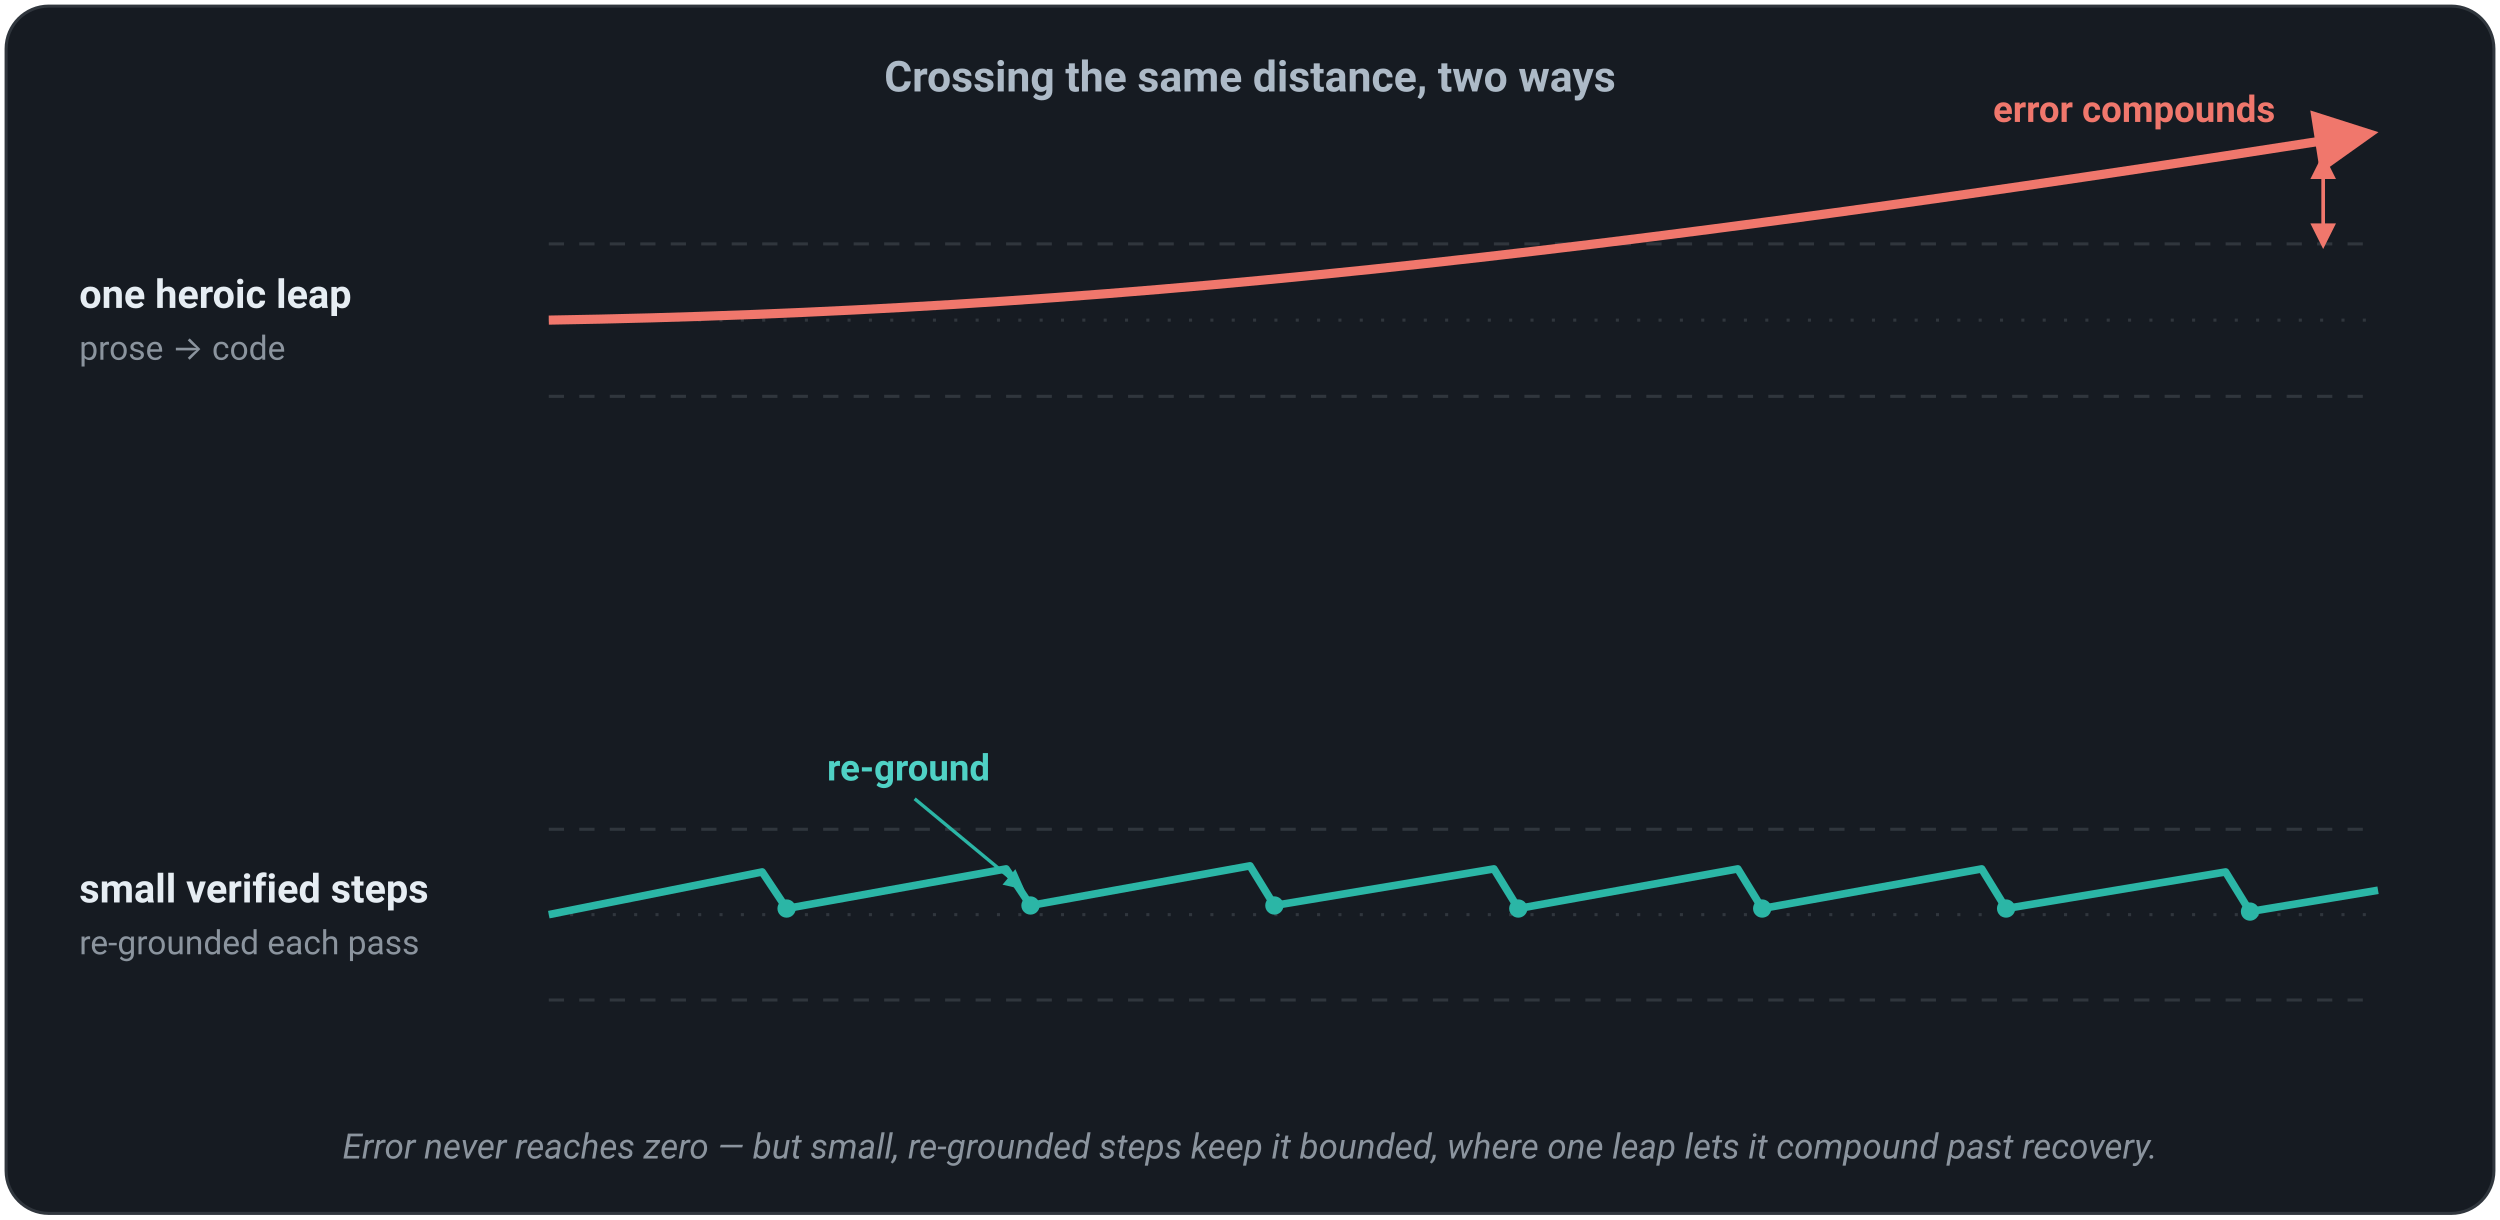
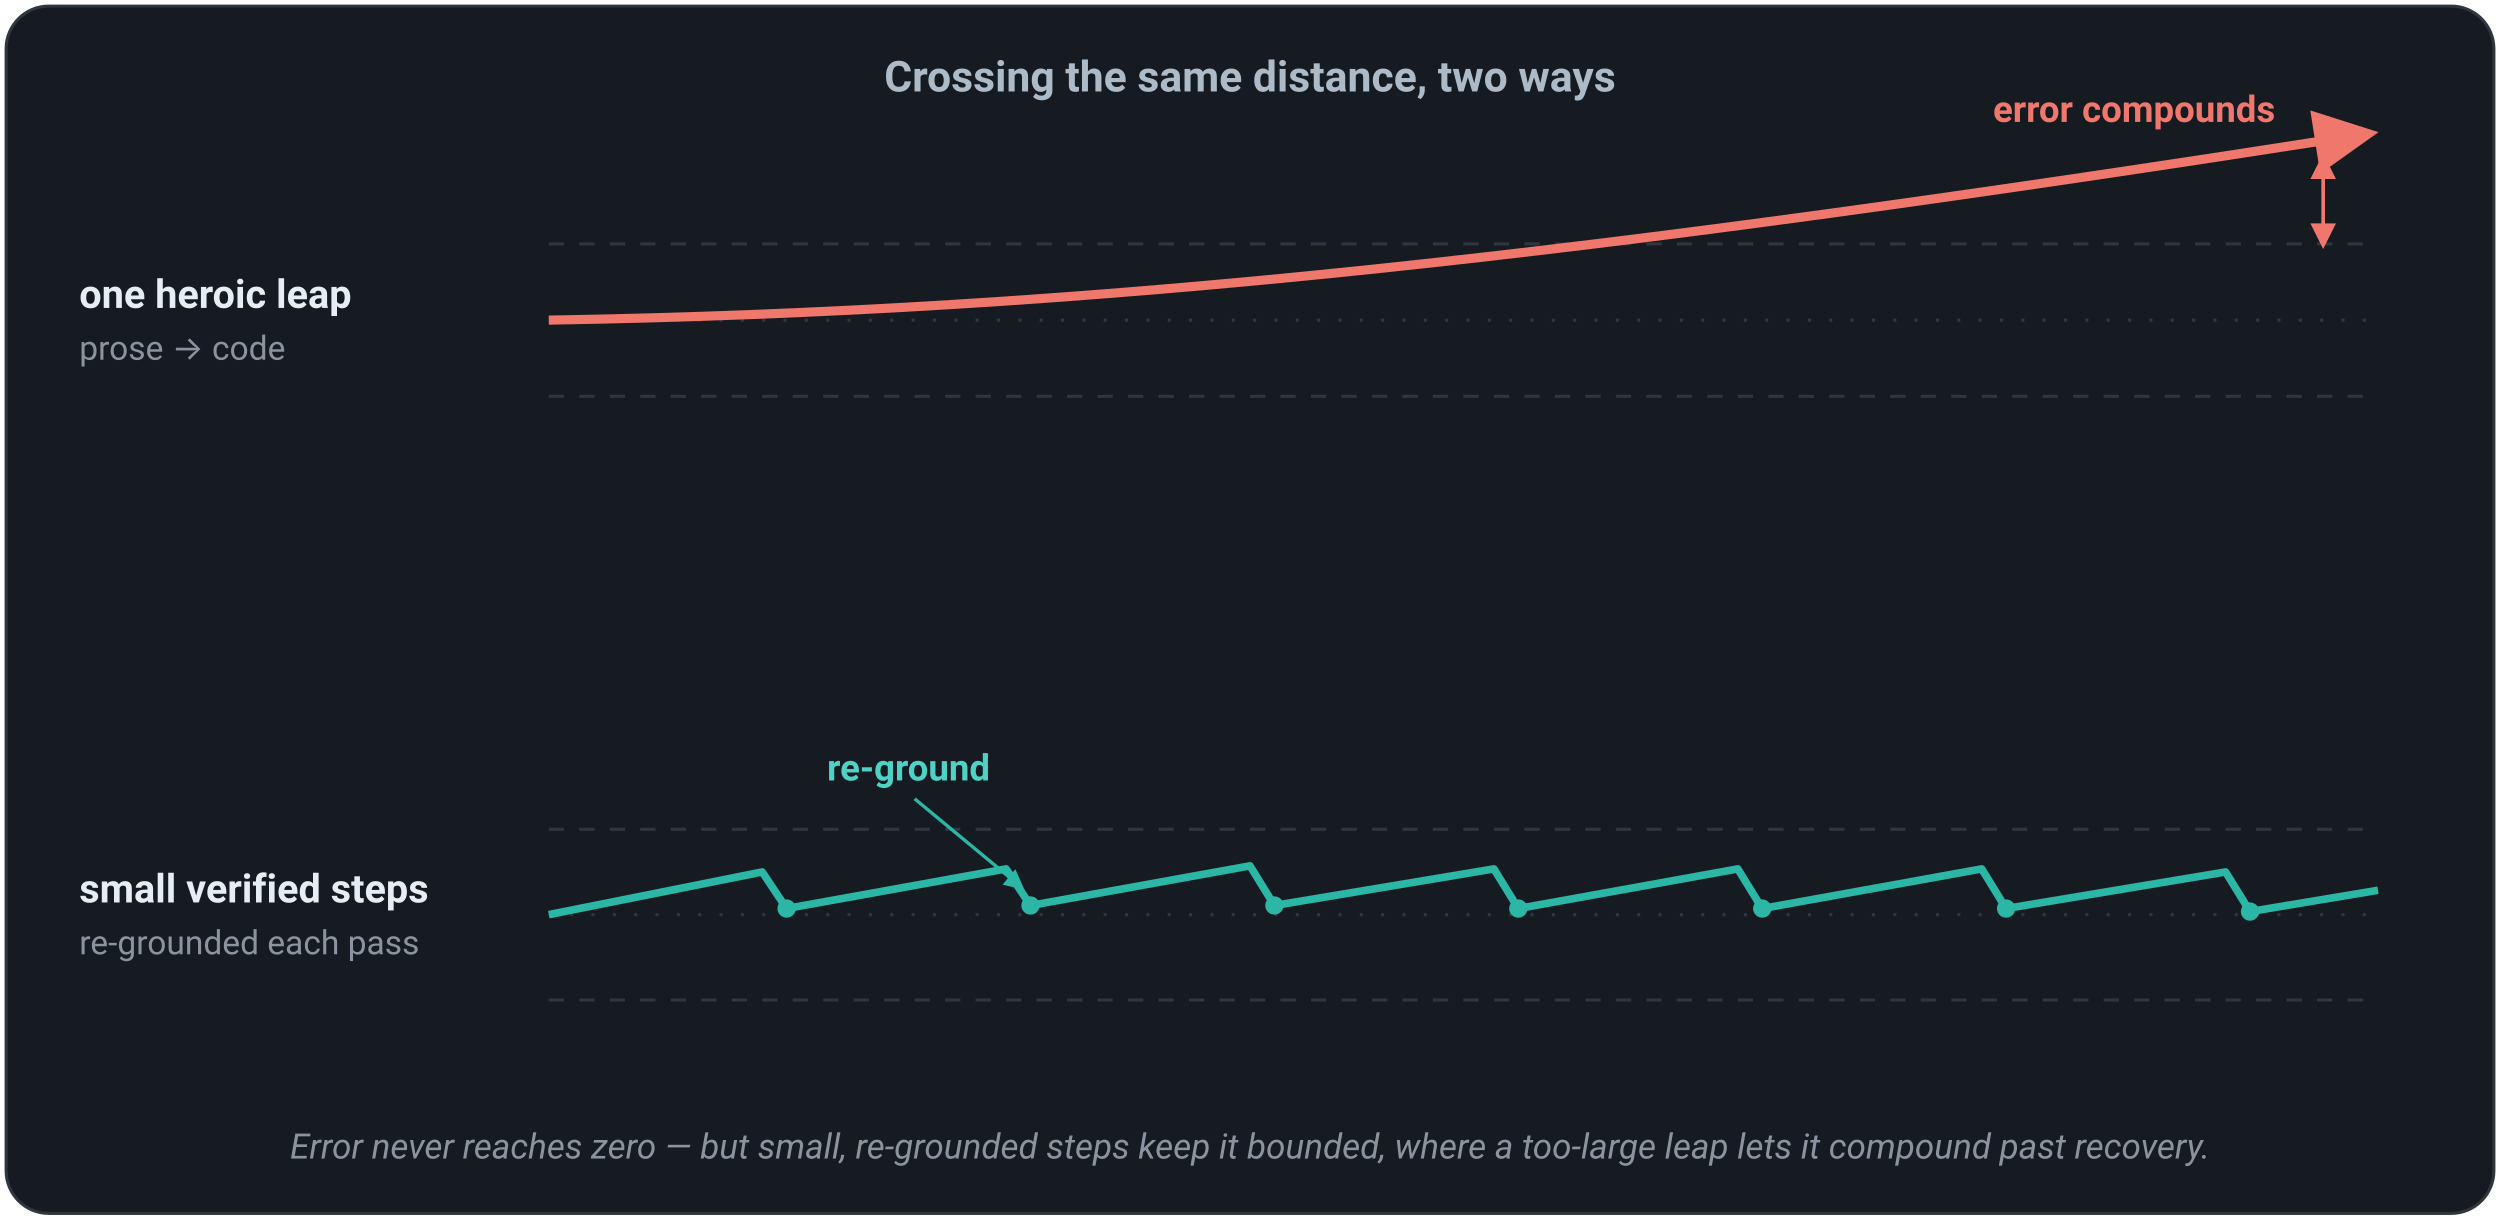
<svg xmlns="http://www.w3.org/2000/svg" viewBox="0 0 820 400" width="820" height="400" role="img" aria-labelledby="ef-title ef-desc">
  <defs>
    <marker id="ef-arrow-red" viewBox="0 0 10 10" refX="8" refY="5" markerWidth="7" markerHeight="7" orient="auto-start-reverse">
      <path d="M0,0 L10,5 L0,10 z" fill="#f0776c" />
    </marker>
    <marker id="ef-arrow-teal" viewBox="0 0 10 10" refX="8" refY="5" markerWidth="6" markerHeight="6" orient="auto-start-reverse">
      <path d="M0,0 L10,5 L0,10 z" fill="#2bb6a6" />
    </marker>
  </defs>
  <rect x="2" y="2" width="816" height="396" rx="14" fill="#161b22" stroke="#30363d" />
  <text x="410" y="30" text-anchor="middle" font-family="ui-sans-serif,system-ui,-apple-system,Segoe UI,Roboto,sans-serif" font-size="14" font-weight="600" fill="#adbac7">Crossing the same distance, two ways</text>
  <g stroke="#30363d" stroke-width="1" stroke-dasharray="5 5">
    <line x1="180" y1="80" x2="780" y2="80" />
    <line x1="180" y1="130" x2="780" y2="130" />
  </g>
  <line x1="180" y1="105" x2="780" y2="105" stroke="#30363d" stroke-width="1" stroke-dasharray="1 6" />
  <text x="26" y="101" font-family="ui-sans-serif,system-ui,-apple-system,Segoe UI,Roboto,sans-serif" font-size="13" font-weight="600" fill="#e6edf3">one heroic leap</text>
  <text x="26" y="118" font-family="ui-sans-serif,system-ui,-apple-system,Segoe UI,Roboto,sans-serif" font-size="11" fill="#8b949e">prose → code</text>
  <path d="M180,105 C 360,102 520,84 776,44" fill="none" stroke="#f0776c" stroke-width="3" marker-end="url(#ef-arrow-red)" />
  <line x1="762" y1="80" x2="762" y2="52" stroke="#f0776c" stroke-width="1.2" marker-start="url(#ef-arrow-red)" marker-end="url(#ef-arrow-red)" />
  <text x="700" y="40" text-anchor="middle" font-family="ui-sans-serif,system-ui,-apple-system,Segoe UI,Roboto,sans-serif" font-size="12" font-weight="600" fill="#f0776c">error compounds</text>
  <g stroke="#30363d" stroke-width="1" stroke-dasharray="5 5">
    <line x1="180" y1="272" x2="780" y2="272" />
    <line x1="180" y1="328" x2="780" y2="328" />
  </g>
  <line x1="180" y1="300" x2="780" y2="300" stroke="#30363d" stroke-width="1" stroke-dasharray="1 6" />
  <text x="26" y="296" font-family="ui-sans-serif,system-ui,-apple-system,Segoe UI,Roboto,sans-serif" font-size="13" font-weight="600" fill="#e6edf3">small verified steps</text>
  <text x="26" y="313" font-family="ui-sans-serif,system-ui,-apple-system,Segoe UI,Roboto,sans-serif" font-size="11" fill="#8b949e">re-grounded each pass</text>
  <path d="M180,300 L250,286 L258,298 L330,285 L338,297 L410,284 L418,297 L490,285 L498,298 L570,285 L578,298 L650,285 L658,298 L730,286 L738,299 L780,292" fill="none" stroke="#2bb6a6" stroke-width="2.5" stroke-linejoin="round" />
  <g fill="#2bb6a6">
    <circle cx="258" cy="298" r="3" />
    <circle cx="338" cy="297" r="3" />
    <circle cx="418" cy="297" r="3" />
    <circle cx="498" cy="298" r="3" />
    <circle cx="578" cy="298" r="3" />
    <circle cx="658" cy="298" r="3" />
    <circle cx="738" cy="299" r="3" />
  </g>
  <line x1="300" y1="262" x2="335" y2="291" stroke="#2bb6a6" stroke-width="1.1" marker-end="url(#ef-arrow-teal)" />
  <text x="298" y="256" text-anchor="middle" font-family="ui-sans-serif,system-ui,-apple-system,Segoe UI,Roboto,sans-serif" font-size="12" font-weight="600" fill="#4fd1c5">re-ground</text>
-   <text x="410" y="380" text-anchor="middle" font-family="ui-sans-serif,system-ui,-apple-system,Segoe UI,Roboto,sans-serif" font-size="11.5" font-style="italic" fill="#8b949e">Error never reaches zero — but small, re-grounded steps keep it bounded, where one leap lets it compound past recovery.</text>
+   <text x="410" y="380" text-anchor="middle" font-family="ui-sans-serif,system-ui,-apple-system,Segoe UI,Roboto,sans-serif" font-size="11.5" font-style="italic" fill="#8b949e">Error never reaches zero — but small, re-grounded steps keep it bounded, where a too-large leap lets it compound past recovery.</text>
</svg>
